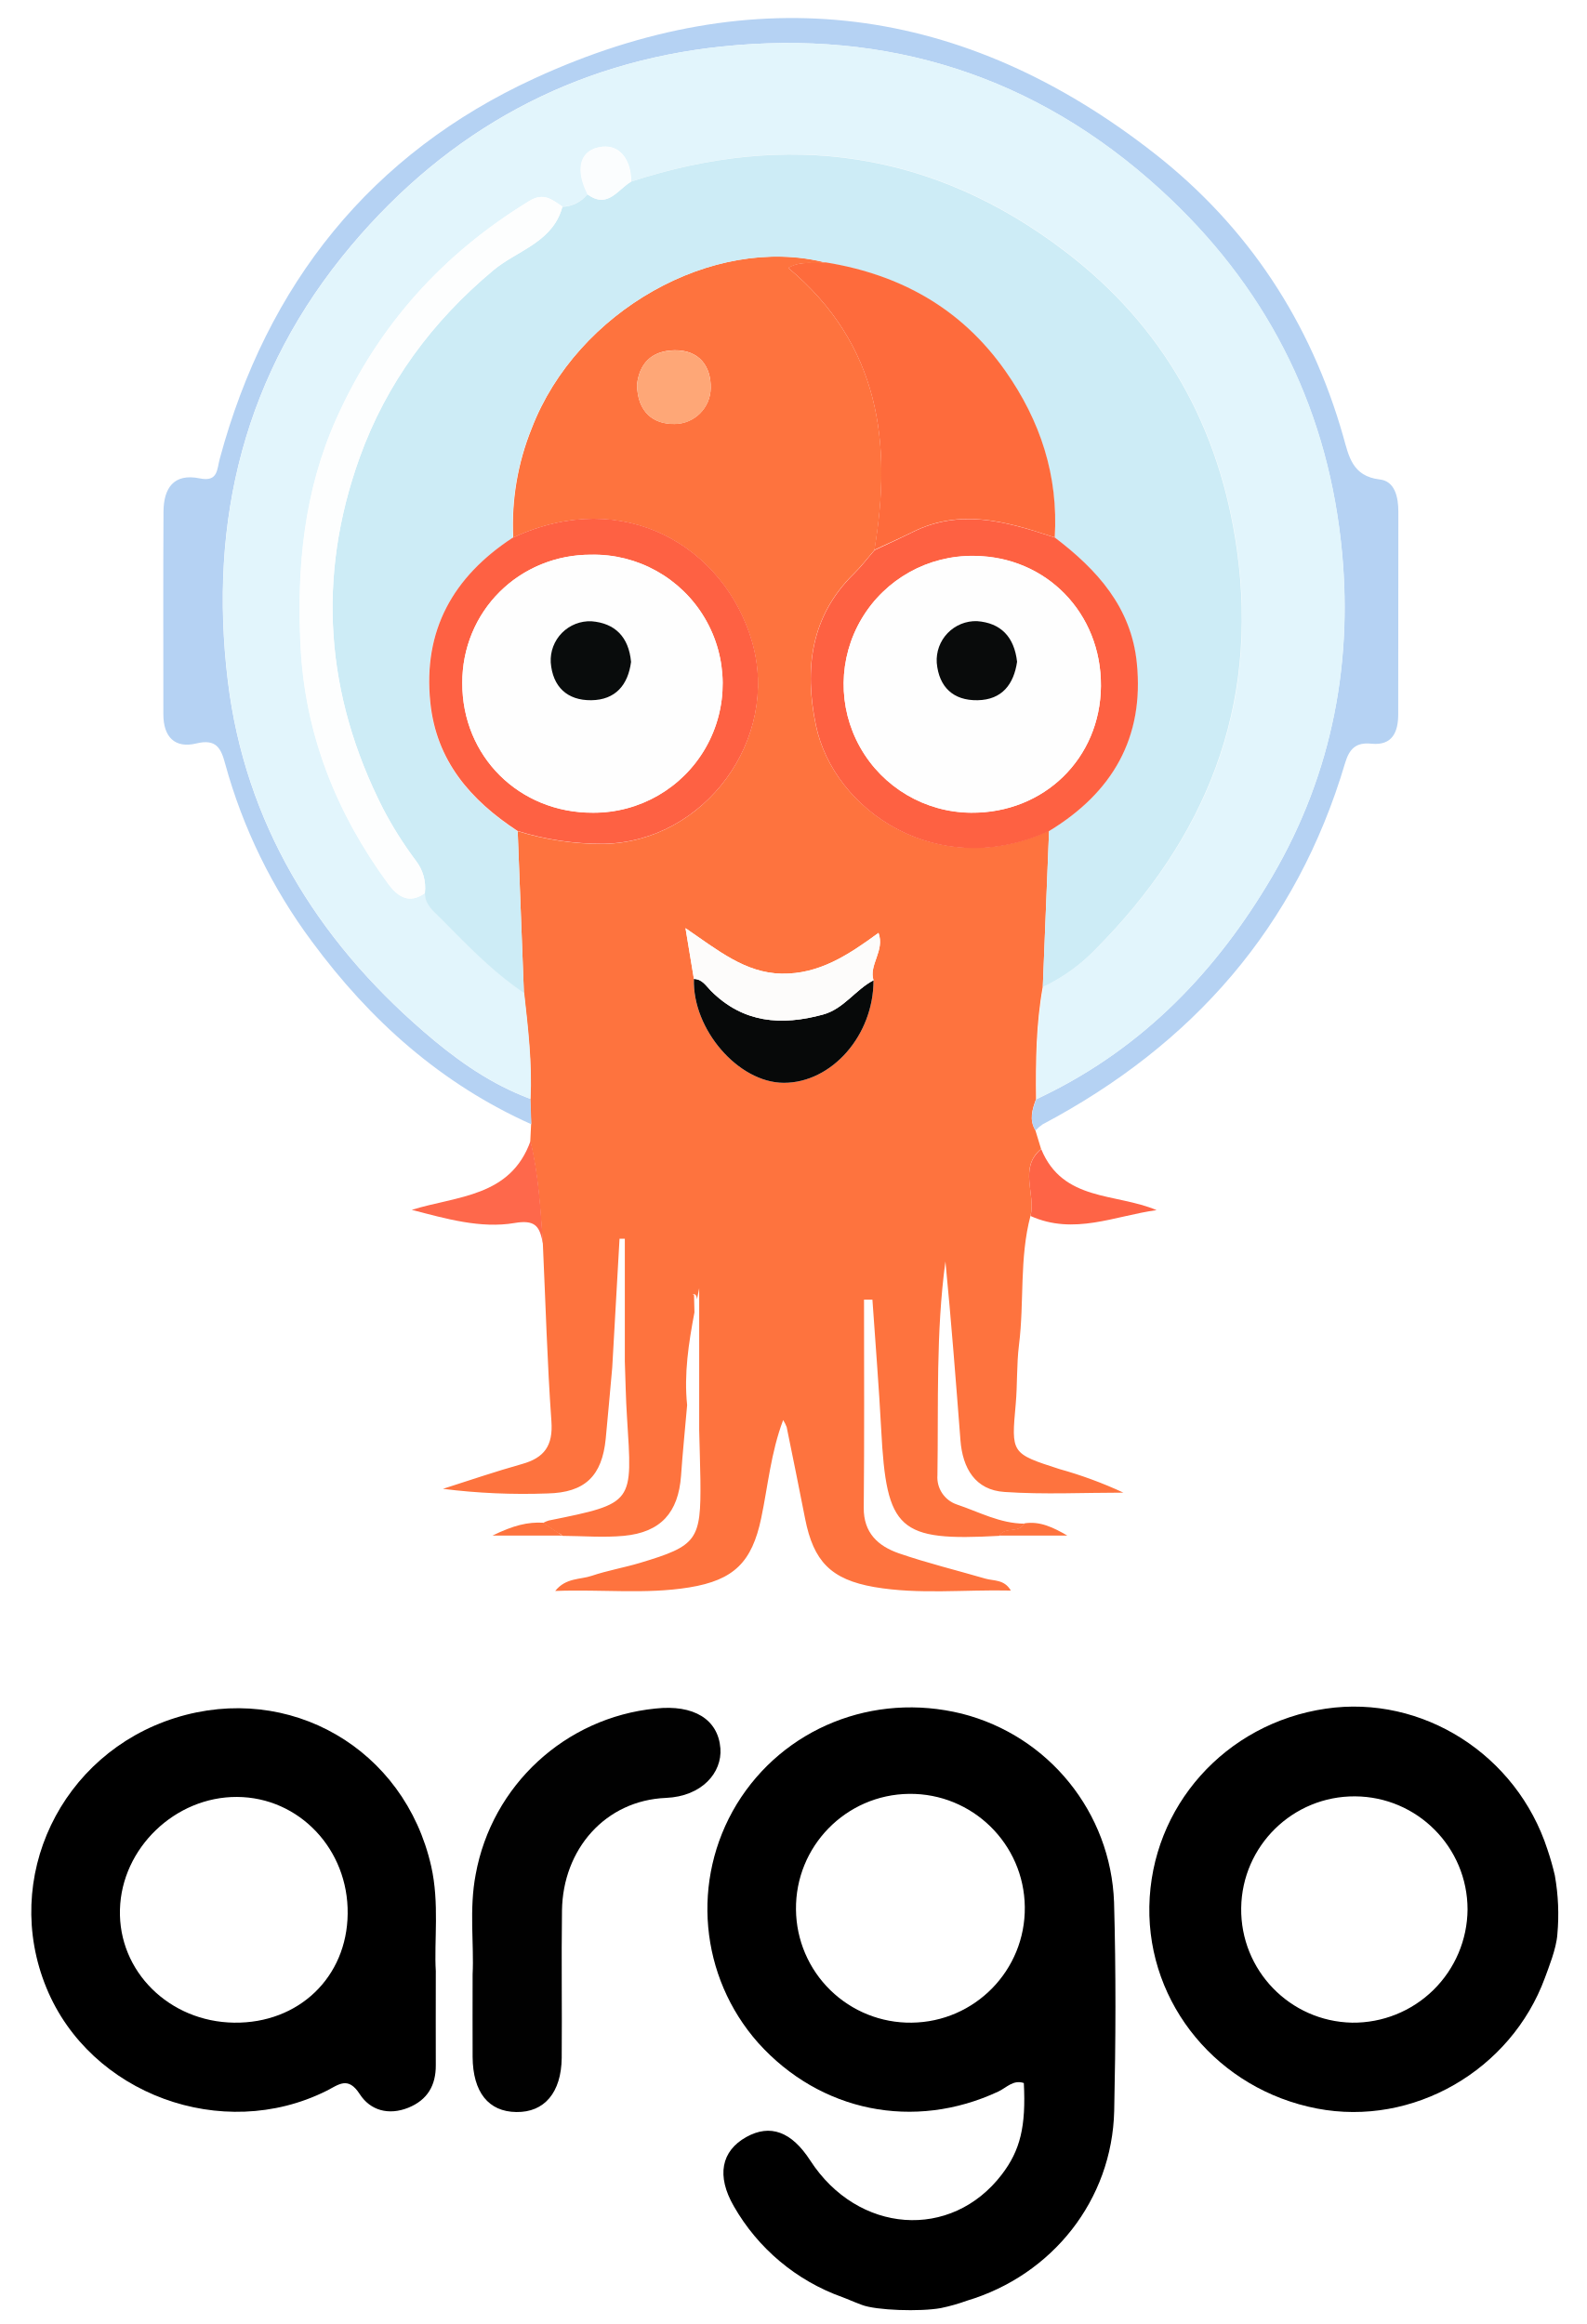
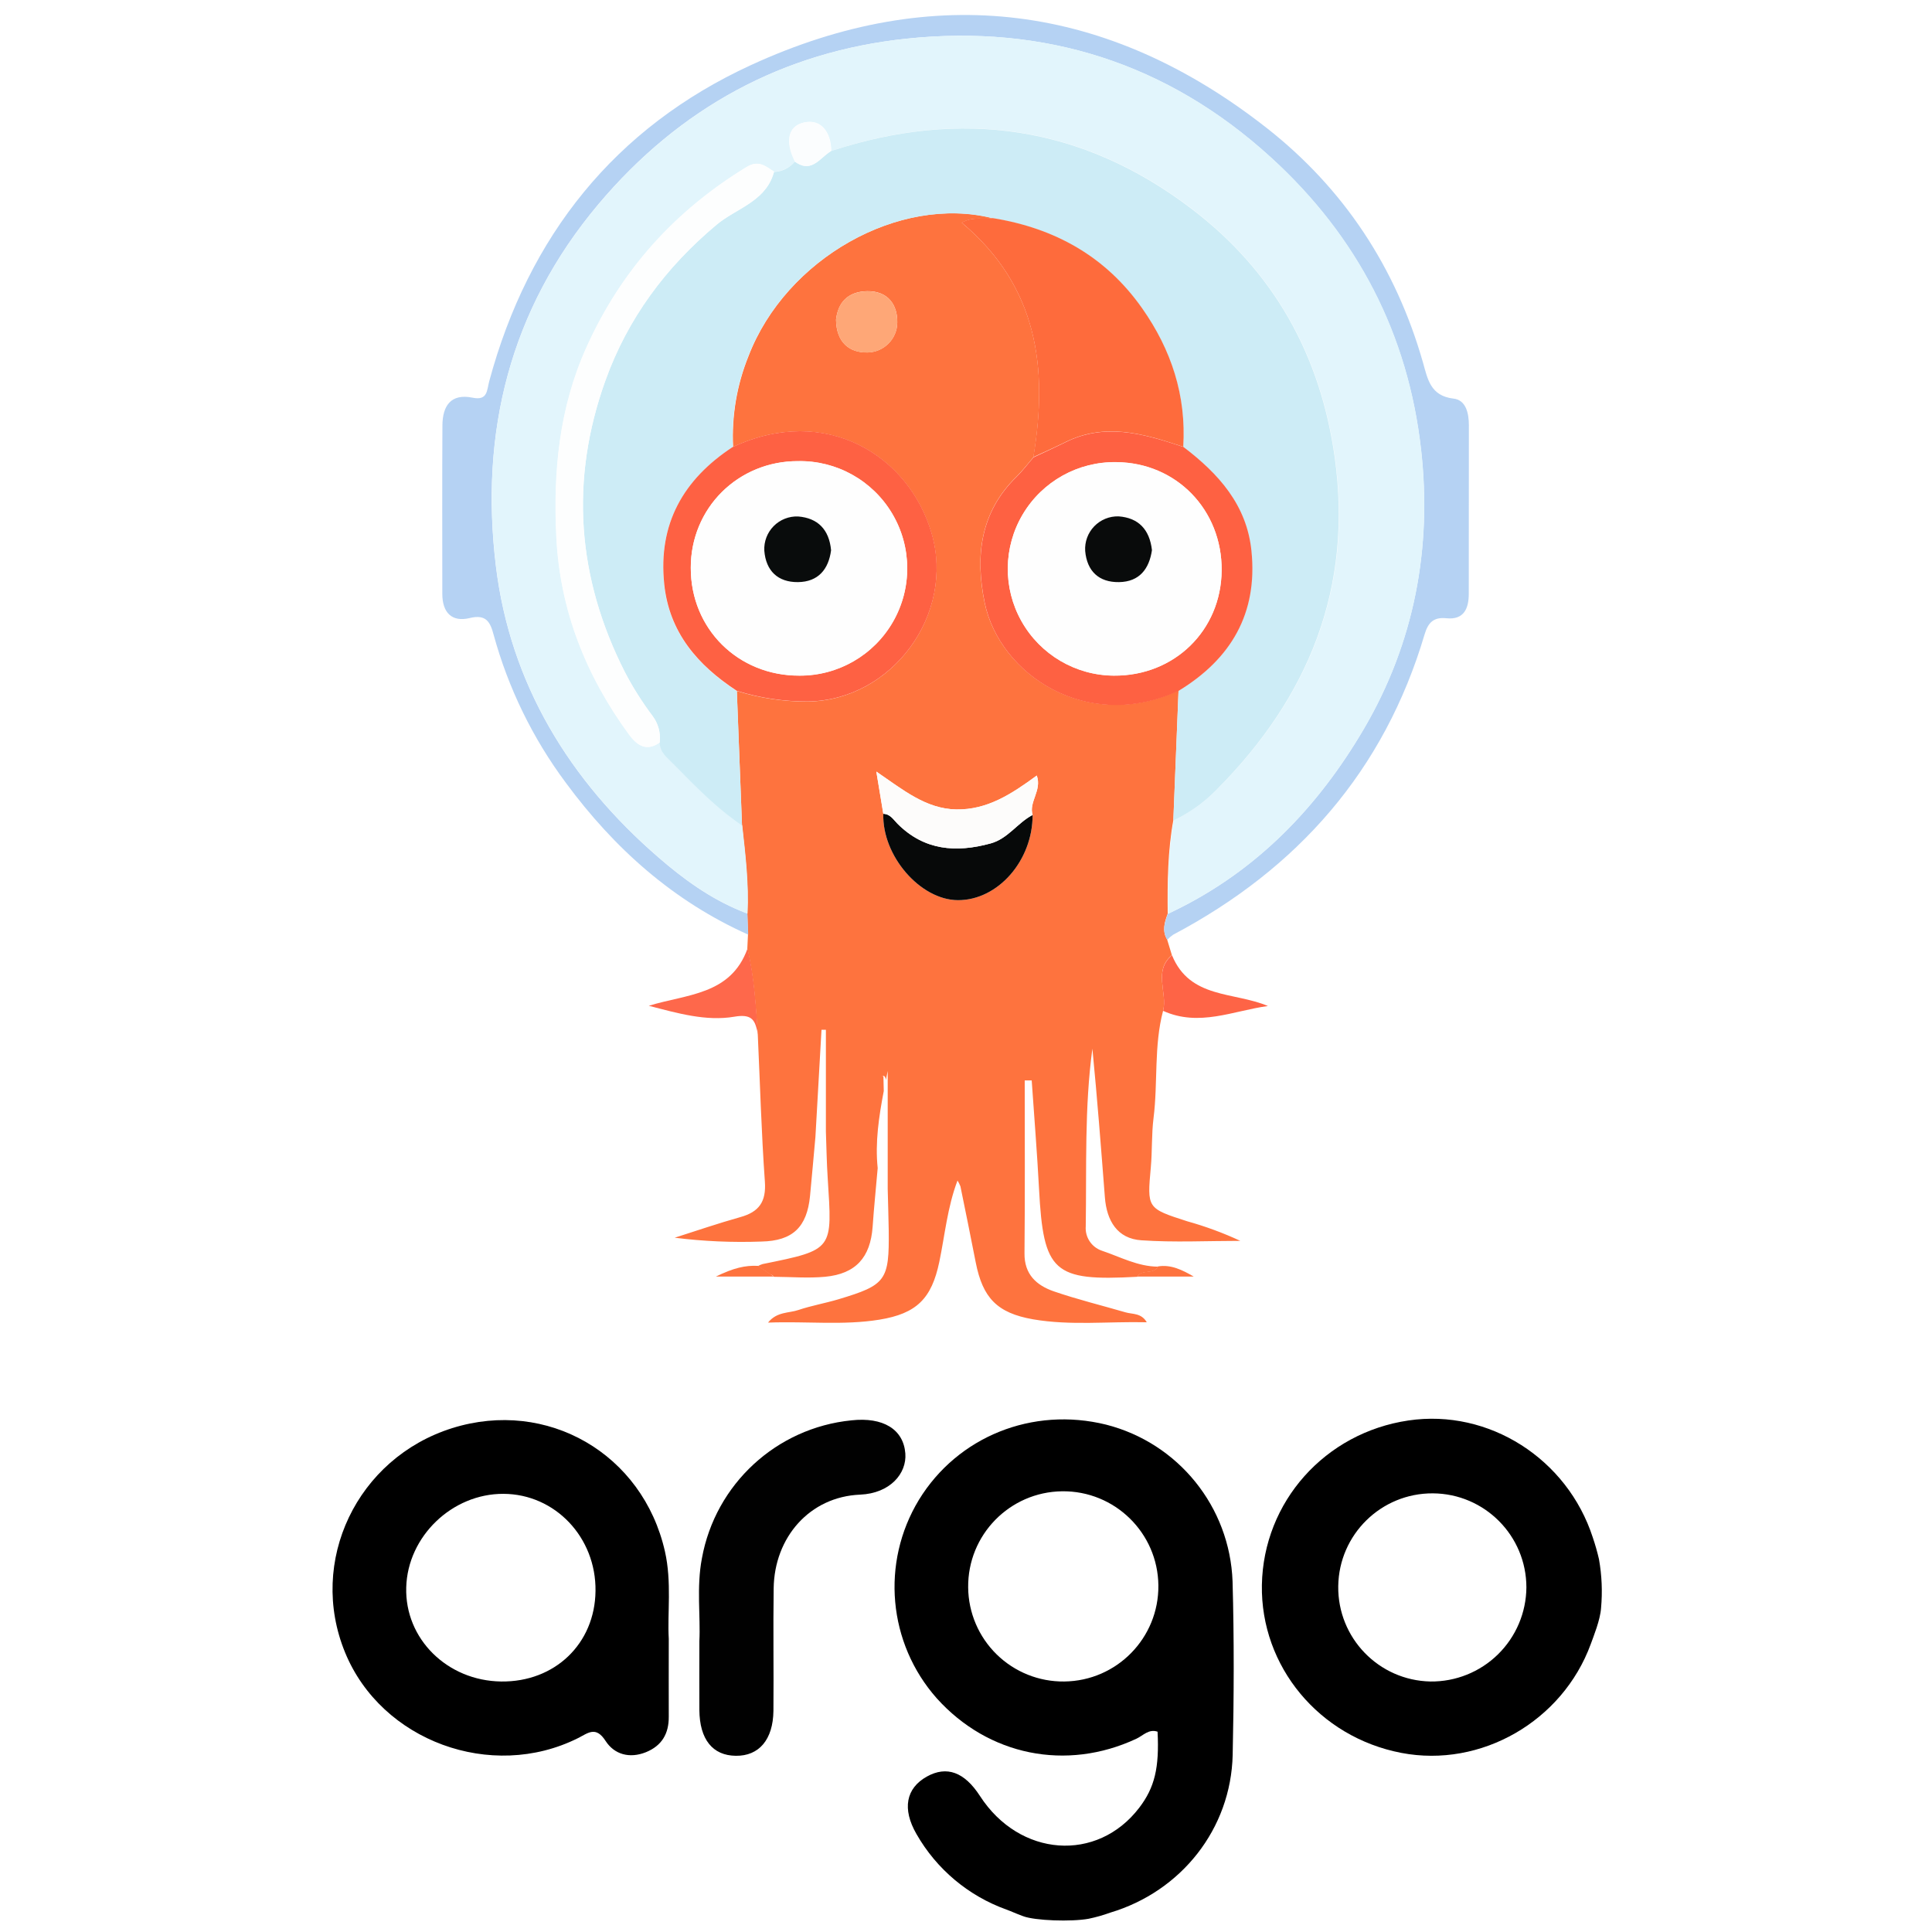
- <svg xmlns="http://www.w3.org/2000/svg" id="Layer_1" data-name="Layer 1" viewBox="0 0 355 520">
+ <svg xmlns="http://www.w3.org/2000/svg" id="Layer_1" data-name="Layer 1" width="32" height="32" viewBox="0 0 355 520">
  <defs>
-     <style>.cls-1{fill:none;}.cls-2{fill:#010101;}.cls-3{fill:#fefefe;}.cls-4{fill:#fe733e;}.cls-5{fill:#b5d2f3;}.cls-6{fill:#fe684b;}.cls-7{fill:#fe6446;}.cls-8{fill:#e2f5fc;}.cls-9{fill:#cdecf6;}.cls-10{fill:#fe6b3c;}.cls-11{fill:#fe6142;}.cls-12{fill:#fe6143;}.cls-13{fill:#070909;}.cls-14{fill:#fdfcfb;}.cls-15{fill:#fea777;}.cls-16{fill:#fdfefe;}.cls-17{fill:#fbfdfe;}.cls-18{fill:#090b0b;}.cls-19{fill:#090c0c;}</style>
+     <style>
+             .cls-1{fill:none;}.cls-2{fill:#010101;}.cls-3{fill:#fefefe;}.cls-4{fill:#fe733e;}.cls-5{fill:#b5d2f3;}.cls-6{fill:#fe684b;}.cls-7{fill:#fe6446;}.cls-8{fill:#e2f5fc;}.cls-9{fill:#cdecf6;}.cls-10{fill:#fe6b3c;}.cls-11{fill:#fe6142;}.cls-12{fill:#fe6143;}.cls-13{fill:#070909;}.cls-14{fill:#fdfcfb;}.cls-15{fill:#fea777;}.cls-16{fill:#fdfefe;}.cls-17{fill:#fbfdfe;}.cls-18{fill:#090b0b;}.cls-19{fill:#090c0c;}
+         </style>
  </defs>
  <g id="g948">
    <path id="path4" class="cls-1" d="M229.31,426.807a25.599,25.599,0,1,0-25.332,25.738A25.452,25.452,0,0,0,229.31,426.807Z" />
    <path id="path6" class="cls-1" d="M53.012,402.036C39.16,401.973,27.211,413.485,26.837,427.212c-.374,13.821,11.013,25.145,25.551,25.332,14.444.187,25.239-10.139,25.395-24.365C77.97,413.766,66.926,402.098,53.012,402.036Z" />
    <path id="path8" class="cls-1" d="M302.499,401.911A25.322,25.322,0,1,0,328.362,427.212,25.443,25.443,0,0,0,302.499,401.911Z" />
    <path id="path16" d="M215.208,383.442c-19.81-4.898-39.964,3.213-50.384,20.247a45.189,45.189,0,0,0,4.804,53.41c13.883,15.443,34.879,19.686,53.722,10.888,1.809-.842,3.338-2.714,5.709-1.903.499,9.702-.78,15.037-4.929,20.466-11.325,14.819-32.227,13.29-42.865-3.151q-6.271-9.687-14.289-5.241c-5.647,3.151-6.707,8.704-2.808,15.474a45.628,45.628,0,0,0,24.241,20.341c1.841.686,1.591.686,4.399,1.747,3.213,1.248,13.103,1.56,17.689.718a42.502,42.502,0,0,0,5.834-1.653c19.093-5.709,32.477-22.525,32.945-42.46.343-15.568.406-31.135-.031-46.703A45.237,45.237,0,0,0,215.209,383.442ZM178.083,427.275A25.599,25.599,0,1,1,203.946,452.576,25.546,25.546,0,0,1,178.083,427.275Z" />
    <path id="path18" d="M346.207,413.829c-6.864-21.214-27.984-34.692-49.604-31.51-22.493,3.307-39.059,21.901-39.465,44.269-.374,21.932,15.412,40.962,37.531,45.205,21.433,4.118,43.365-8.517,50.977-29.263.749-2.09,2.558-6.489,2.777-9.702a49.481,49.481,0,0,0-.562-13.197A59.83,59.83,0,0,0,346.207,413.829ZM302.499,452.576a25.322,25.322,0,1,1,25.832-25.332A25.526,25.526,0,0,1,302.499,452.576Z" />
    <path id="path24" d="M96.47,417.572c-5.959-26.331-31.728-41.181-57.248-33.194C13.578,392.427.288,420.255,10.396,444.808c9.765,23.773,39.34,34.661,62.645,23.024,2.745-1.373,4.804-3.369,7.456.749,2.34,3.619,6.427,4.804,10.857,3.026,4.305-1.747,6.177-5.023,6.146-9.546-.031-6.458,0-12.916,0-21.027C97.094,434.294,98.342,425.84,96.47,417.572ZM52.388,452.576c-14.538-.187-25.956-11.512-25.551-25.332.374-13.727,12.354-25.239,26.175-25.176,13.914.062,24.958,11.73,24.771,26.144C77.627,442.406,66.832,452.763,52.388,452.576Z" />
    <path id="path26" class="cls-2" d="M161.174,391.21c-.499-6.52-5.99-9.858-14.507-8.923a45.501,45.501,0,0,0-40.245,37.125c-1.497,7.799-.343,15.755-.686,22.306,0,7.051-.031,12.791,0,18.531.062,7.893,3.557,12.261,9.796,12.323,6.24.094,10.046-4.336,10.139-12.105.094-10.982-.094-21.994.062-32.976.187-13.727,9.702-24.646,23.273-25.208C157.056,401.942,161.58,396.607,161.174,391.21Z" />
  </g>
  <g id="g939">
    <path id="path10" class="cls-3" d="M155.245,289.527c.03,0,.061.091.061.273.03,1.273.061,2.515.091,3.788.182-.97.364-1.939.576-2.939C155.821,288.799,154.367,289.739,155.245,289.527Z" />
    <path id="path12" class="cls-3" d="M234.761,185.89c-.03.03-.091.03-.121.061.03.03.091.061.121.091C234.731,186.011,234.761,185.95,234.761,185.89Z" />
    <path id="path14" class="cls-3" d="M184.67,58.676v.03h.091C184.731,58.706,184.7,58.676,184.67,58.676Z" />
    <path id="path20" class="cls-4" d="M227.246,314.163c.394-4.394.182-8.849.727-13.212,1.212-9.606.061-19.424,2.576-28.909,1.242-4.909-2.727-10.667,2.364-14.97h0l-1.273-4.182c-1.424-2.364-.697-4.667.152-6.97h0c-.091-8.424,0-16.849,1.515-25.182.455-11.576.939-23.152,1.394-34.758-.03-.03-.091-.061-.121-.091-24.758,11.364-48.091-4.545-52.061-23.637-2.606-12.546-1.212-24.394,8.576-33.97,1.636-1.606,3.03-3.455,4.545-5.212,4-23.97,1.212-45.97-19.273-63.122,3.061-1.758,5.818-.758,8.303-1.212v-.03c-25.121-6.303-55.606,10.879-65.697,37.122a57.772,57.772,0,0,0-4.152,24.455c24.909-11.546,47.243,2.242,53.394,23.243,6.394,21.849-10.636,44.97-33.273,45.303a63.549,63.549,0,0,1-19.121-2.849q.682,18.091,1.394,36.182h0c.879,7.909,1.818,15.788,1.424,23.758q.091,2.818.182,5.636h0c-.061,1.242-.121,2.485-.182,3.758,1.848,7.576,2.242,15.364,2.818,23.121a4.287,4.287,0,0,1-.121-.606c.03.212.091.394.121.606.606,13.182.97,26.394,1.909,39.576.394,5.455-1.576,8.182-6.606,9.576-5.939,1.667-11.788,3.667-17.667,5.545a144.592,144.592,0,0,0,23.394,1.03c8.394-.182,12.212-3.909,13.03-12.243.515-5.303.97-10.606,1.455-15.909.545-9.606,1.091-19.243,1.636-28.849h1.182v27.424h0c.152,4.152.212,8.333.485,12.485,1.212,19.364,1.788,19.243-17.515,23.152a6.711,6.711,0,0,0-1.273.545c1.152.758,2.303,1.515,3.455,2.303a1.214,1.214,0,0,1,.849.576c4.606.03,9.242.424,13.788,0,8.273-.788,12.182-5.212,12.788-13.424.364-5.273.909-10.546,1.364-15.818-.727-7,.333-13.879,1.636-20.758-.03-1.273-.061-2.515-.091-3.788,0-.182-.061-.303-.061-.273-.879.212.576-.727.727,1.121.152-.818.333-1.636.485-2.455v31.758h0c.091,3.727.212,7.424.273,11.152.152,13.485-.697,14.697-13.546,18.546-3.545,1.061-7.242,1.697-10.758,2.879-2.545.879-5.788.394-8.182,3.394,10.455-.394,20.243.788,29.97-.788,10.061-1.636,14.061-5.697,16.121-15.515,1.515-7.212,2.152-14.636,4.909-21.94a9.196,9.196,0,0,1,.788,1.576c1.394,6.818,2.788,13.667,4.121,20.485,1.879,9.546,5.758,13.606,15.455,15.303,10.03,1.727,20.182.545,30.576.788-1.485-2.545-3.818-2.121-5.697-2.667-6.455-1.879-13.03-3.485-19.364-5.667-4.606-1.606-7.909-4.545-7.849-10.212.152-15.515.061-31.031.061-46.546h1.879c.667,9.727,1.455,19.424,1.97,29.152,1.182,22.485,3.849,24.94,26.424,23.697,1.273-2.121,4.394-.455,5.576-2.727-5.424-.03-10.152-2.636-15.121-4.303a6.408,6.408,0,0,1-4.303-6.545c.242-15.94-.364-31.94,1.788-47.819,1.303,13.333,2.333,26.697,3.364,40.031.485,6.242,3.303,11.121,9.849,11.546,8.849.606,17.727.151,26.606.151a93.745,93.745,0,0,0-14.303-5.273c-10.849-3.485-10.788-3.515-9.788-14.546ZM159.003,86.798a8.136,8.136,0,0,1-8.061,8.061c-4.758.091-8.333-2.636-8.424-8.818.515-4.485,3.03-7.546,8.364-7.667C156.548,78.283,159.094,82.101,159.003,86.798ZM195.427,219.344c.03,12.273-9.364,22.97-20.091,22.94-10.121-.03-20.455-11.97-20.091-23.243h0c-.545-3.333-1.121-6.697-1.879-11.364,7.242,4.939,13.333,10,21.485,10.182,8.333.152,14.879-4.121,21.697-9.121C198.003,212.738,194.337,215.86,195.427,219.344Z" />
    <path id="path22" class="cls-5" d="M118.669,245.89c-.606-.212-1.182-.485-1.758-.697-8.303-3.394-15.485-8.606-22.152-14.394-24.061-20.788-39.94-46.819-43.788-78.395C46.608,116.525,54.639,83.404,78.578,54.949c21.849-25.94,49.697-41.061,82.94-44.546,36.94-3.849,70.122,6.485,98.061,32,23.303,21.273,36.909,47.637,40.394,78.637,2.97,26.394-1.788,51.91-15.364,75.091-12.333,21.061-28.758,38.152-50.97,48.97-.606.303-1.212.606-1.818.879h0c-.848,2.303-1.606,4.606-.152,6.97h0a9.606,9.606,0,0,1,1.576-1.364c33.546-17.758,56.819-44.152,67.697-80.879.939-3.121,2.394-4.667,5.879-4.303,4.727.485,6-2.667,6-6.606q.045-22.682.03-45.334c0-3.242-.788-6.818-4.152-7.182-6.182-.727-6.939-5.242-8.182-9.636-7.273-25.576-21.273-46.849-42.061-63.182C215.73.919,168.821-5.142,119.608,17.525,83.032,34.343,59.729,63.525,49.184,102.586c-.667,2.424-.364,5.303-4.485,4.455-5.879-1.212-8.091,2.242-8.121,7.455-.091,15.121-.03,30.212-.03,45.334,0,5.03,2.545,7.697,7.394,6.515,4.455-1.091,5.515,1.121,6.424,4.515A119.644,119.644,0,0,0,69.79,210.678c13.03,17.667,28.909,31.849,49.091,40.879h0c-.061-1.879-.121-3.788-.212-5.667Z" />
    <path id="path28" class="cls-6" d="M118.7,255.284c-4.485,12.576-16.424,12.273-26.576,15.424,7.636,1.97,15.394,4.242,23.03,2.939,4.545-.788,5.424.849,6.091,3.545.061.212.091.424.151.636.03.182.091.394.121.606C120.942,270.648,120.548,262.89,118.7,255.284Z" />
    <path id="path30" class="cls-7" d="M230.549,272.072c9.697,4.394,18.849-.03,28.212-1.303-9.152-3.879-21-1.879-25.818-13.667h0C227.822,261.405,231.791,267.163,230.549,272.072Z" />
    <path id="path36" class="cls-4" d="M110.184,343.588h15.636c-.273-.182-.576-.364-.848-.576-1.152-.758-2.303-1.515-3.455-2.303C118.094,340.527,114.881,341.285,110.184,343.588Z" />
    <path id="path38" class="cls-4" d="M223.579,343.588h15.212c-3.091-1.788-6.121-3.303-9.636-2.727C227.973,343.163,224.822,341.467,223.579,343.588Z" />
    <path id="path40" class="cls-8" d="M233.67,245.072c22.212-10.788,38.606-27.879,50.97-48.97,13.576-23.182,18.334-48.697,15.364-75.091-3.485-31.031-17.061-57.394-40.394-78.637-27.94-25.485-61.122-35.849-98.061-31.97-33.212,3.455-61.091,18.606-82.94,44.546C54.639,83.404,46.638,116.525,51.002,152.404c3.849,31.606,19.727,57.606,43.788,78.395,6.697,5.788,13.879,11.03,22.152,14.394.576.242,1.152.485,1.758.697.394-7.97-.545-15.849-1.424-23.758-.606-.424-1.212-.848-1.818-1.303-6.152-4.455-11.424-9.939-16.727-15.333-1.606-1.636-3.606-3.03-3.606-5.697-3.576,2.576-6.152.788-8.242-2.061C75.245,181.859,68.214,164.253,67.275,144.435c-.848-17.515.727-34.546,8.091-50.94,9.364-20.818,23.758-36.728,43.091-48.546,3.273-2,5.152-.212,7.424,1.273a7.639,7.639,0,0,0,5.606-2.788l-.273-.636c-1.939-4.091-2.03-8.727,2.636-9.818,4.697-1.121,7.364,2.697,7.394,7.636,35.061-11.515,67.667-6.849,97.092,15.606,22,16.788,34.606,39.303,38.455,66.758,4.97,35.303-6.97,64.576-31.576,89.334a42.165,42.165,0,0,1-9.879,7.515c-.636.333-1.273.636-1.909.939-1.515,8.333-1.606,16.758-1.515,25.182h0C232.458,245.678,233.034,245.375,233.67,245.072Z" />
    <path id="path42" class="cls-9" d="M245.155,212.344c24.576-24.758,36.515-54.031,31.576-89.334-3.849-27.485-16.455-50-38.455-66.758-29.424-22.455-62.061-27.091-97.092-15.606-.061.03-.121.091-.182.121-2.758,1.758-4.909,5.545-8.879,3.182-.242-.152-.455-.273-.697-.455a7.588,7.588,0,0,1-5.606,2.788c-.091.364-.212.697-.333,1.061-2.515,7.061-10.061,8.909-15.121,13.152C96.639,71.979,86.457,85.737,80.457,102.404c-9.636,26.849-7.667,53.152,5.242,78.546a83.416,83.416,0,0,0,7.424,11.758,9.901,9.901,0,0,1,1.939,7.061v.091h0c0,2.636,2,4.061,3.606,5.697,5.333,5.394,10.576,10.879,16.727,15.333.606.424,1.212.879,1.818,1.303h0q-.682-18.091-1.394-36.182c-.03,0-.03-.03-.061-.03-10.485-6.879-18.182-15.667-19.515-28.758-1.667-16.152,5.121-28.091,18.333-36.788.061-.03.121-.091.182-.121h0a57.613,57.613,0,0,1,4.152-24.455c10.091-26.212,40.576-43.425,65.697-37.121a.112.112,0,0,1,.091.03c16.667,2.697,30.364,10.303,40.182,24.273,7.849,11.182,11.909,23.515,11.061,37.273h0c9.455,7.182,17.091,15.606,18.334,28.061,1.667,16.758-5.485,29-19.576,37.546h0v.152c-.455,11.576-.939,23.152-1.394,34.758.667-.303,1.303-.606,1.909-.939a40.624,40.624,0,0,0,9.939-7.546Z" />
    <path id="path44" class="cls-10" d="M204.337,118.95c10.394-5.121,20.485-2.364,30.515.939.364.121.758.242,1.121.364.849-13.788-3.212-26.121-11.061-37.273-9.818-13.97-23.515-21.576-40.182-24.273h-.091c-2.485.485-5.242-.545-8.303,1.212,20.485,17.152,23.303,39.152,19.273,63.122.636-.303,1.242-.576,1.879-.879C199.821,121.101,202.094,120.071,204.337,118.95Z" />
    <path id="path46" class="cls-11" d="M254.337,148.344c-1.242-12.455-8.879-20.879-18.333-28.061h0c-.364-.121-.758-.242-1.121-.364-10.061-3.303-20.121-6.061-30.515-.939-2.242,1.121-4.545,2.182-6.818,3.242-.636.303-1.242.576-1.879.879-1.515,1.727-2.909,3.606-4.545,5.212-9.818,9.576-11.182,21.424-8.576,33.97,3.97,19.121,27.303,35.031,52.091,23.697.03-.03.091-.03.121-.061C248.852,177.344,256.034,165.071,254.337,148.344ZM217.276,181.829a28.73,28.73,0,1,1,.697-57.455c16.121.121,28.455,12.818,28.334,29.121C246.186,169.677,233.579,181.98,217.276,181.829Z" />
    <path id="path48" class="cls-12" d="M114.609,120.374c-13.212,8.697-20,20.637-18.333,36.788,1.333,13.091,9.03,21.879,19.515,28.758.03,0,.03.03.061.03a63.406,63.406,0,0,0,19.121,2.849c22.606-.333,39.667-23.424,33.273-45.303-6.152-21-28.515-34.788-53.394-23.243h0a.885.885,0,0,0-.242.121Zm18.061,61.455c-16.515.061-29.303-12.606-29.243-29.031.03-16.121,12.606-28.606,28.818-28.697a28.867,28.867,0,1,1,.424,57.728Z" />
    <path id="path50" class="cls-13" d="M159.064,221.708c-1.121-1.121-1.939-2.636-3.818-2.667h0c-.364,11.273,9.939,23.212,20.091,23.243,10.758.03,20.121-10.667,20.091-22.94-4.061,2.091-6.636,6.394-11.303,7.667C174.821,229.557,166.276,228.92,159.064,221.708Z" />
    <path id="path52" class="cls-14" d="M196.549,208.738c-6.818,5-13.333,9.273-21.697,9.121-8.182-.152-14.243-5.242-21.485-10.182.788,4.667,1.333,8,1.879,11.364h0c1.879.061,2.697,1.545,3.818,2.667,7.182,7.212,15.758,7.849,25.061,5.303,4.667-1.273,7.242-5.545,11.303-7.667C194.337,215.859,198.003,212.738,196.549,208.738Z" />
    <path id="path54" class="cls-15" d="M150.882,78.404c-5.364.091-7.879,3.152-8.364,7.667.091,6.182,3.667,8.879,8.424,8.818a8.136,8.136,0,0,0,8.061-8.061C159.094,82.101,156.548,78.283,150.882,78.404Z" />
    <path id="path56" class="cls-16" d="M95.063,199.738a9.901,9.901,0,0,0-1.939-7.061,86.262,86.262,0,0,1-7.424-11.758c-12.909-25.394-14.909-51.697-5.242-78.546,6-16.667,16.182-30.424,29.909-41.909,5.061-4.242,12.606-6.061,15.121-13.152a10.856,10.856,0,0,0,.333-1.061c-2.273-1.485-4.152-3.273-7.424-1.273C99.063,56.798,84.669,72.707,75.305,93.525c-7.364,16.394-8.939,33.424-8.091,50.94.97,19.788,7.97,37.425,19.606,53.303,2.091,2.849,4.697,4.636,8.242,2.061h0Z" />
    <path id="path58" class="cls-17" d="M140.973,40.767c.061-.03.121-.091.182-.121-.061-4.939-2.697-8.758-7.394-7.636-4.667,1.121-4.576,5.758-2.636,9.818l.273.636a6.73,6.73,0,0,0,.697.455c3.97,2.394,6.121-1.424,8.879-3.152Z" />
    <path id="path60" class="cls-3" d="M246.307,153.526c.121-16.273-12.212-28.97-28.334-29.121a28.73,28.73,0,1,0-.697,57.455C233.579,181.98,246.185,169.677,246.307,153.526Zm-27.606,3.152c-5.455.091-8.636-3-9.121-8.364a8.793,8.793,0,0,1,9-9.333c5.333.394,8.333,3.515,8.97,9.091C226.822,153.041,224.276,156.586,218.7,156.677Z" />
    <path id="path62" class="cls-3" d="M132.245,124.132a28.495,28.495,0,0,0-28.818,28.697c-.03,16.424,12.727,29.091,29.243,29.031a28.867,28.867,0,1,0-.424-57.728Zm.03,32.546c-5.394.061-8.636-3.03-9.061-8.455a8.758,8.758,0,0,1,9.121-9.212c5.273.455,8.364,3.515,8.849,9.091C140.518,153.223,137.73,156.617,132.275,156.677Z" />
    <path id="path64" class="cls-18" d="M218.579,138.98a8.76,8.76,0,0,0-9,9.333c.485,5.394,3.667,8.455,9.121,8.364,5.545-.091,8.121-3.636,8.849-8.606C226.913,142.495,223.913,139.374,218.579,138.98Z" />
    <path id="path66" class="cls-19" d="M132.336,139.01a8.758,8.758,0,0,0-9.121,9.212c.424,5.424,3.667,8.515,9.061,8.455,5.455-.061,8.242-3.455,8.909-8.576C140.67,142.495,137.579,139.435,132.336,139.01Z" />
  </g>
</svg>
